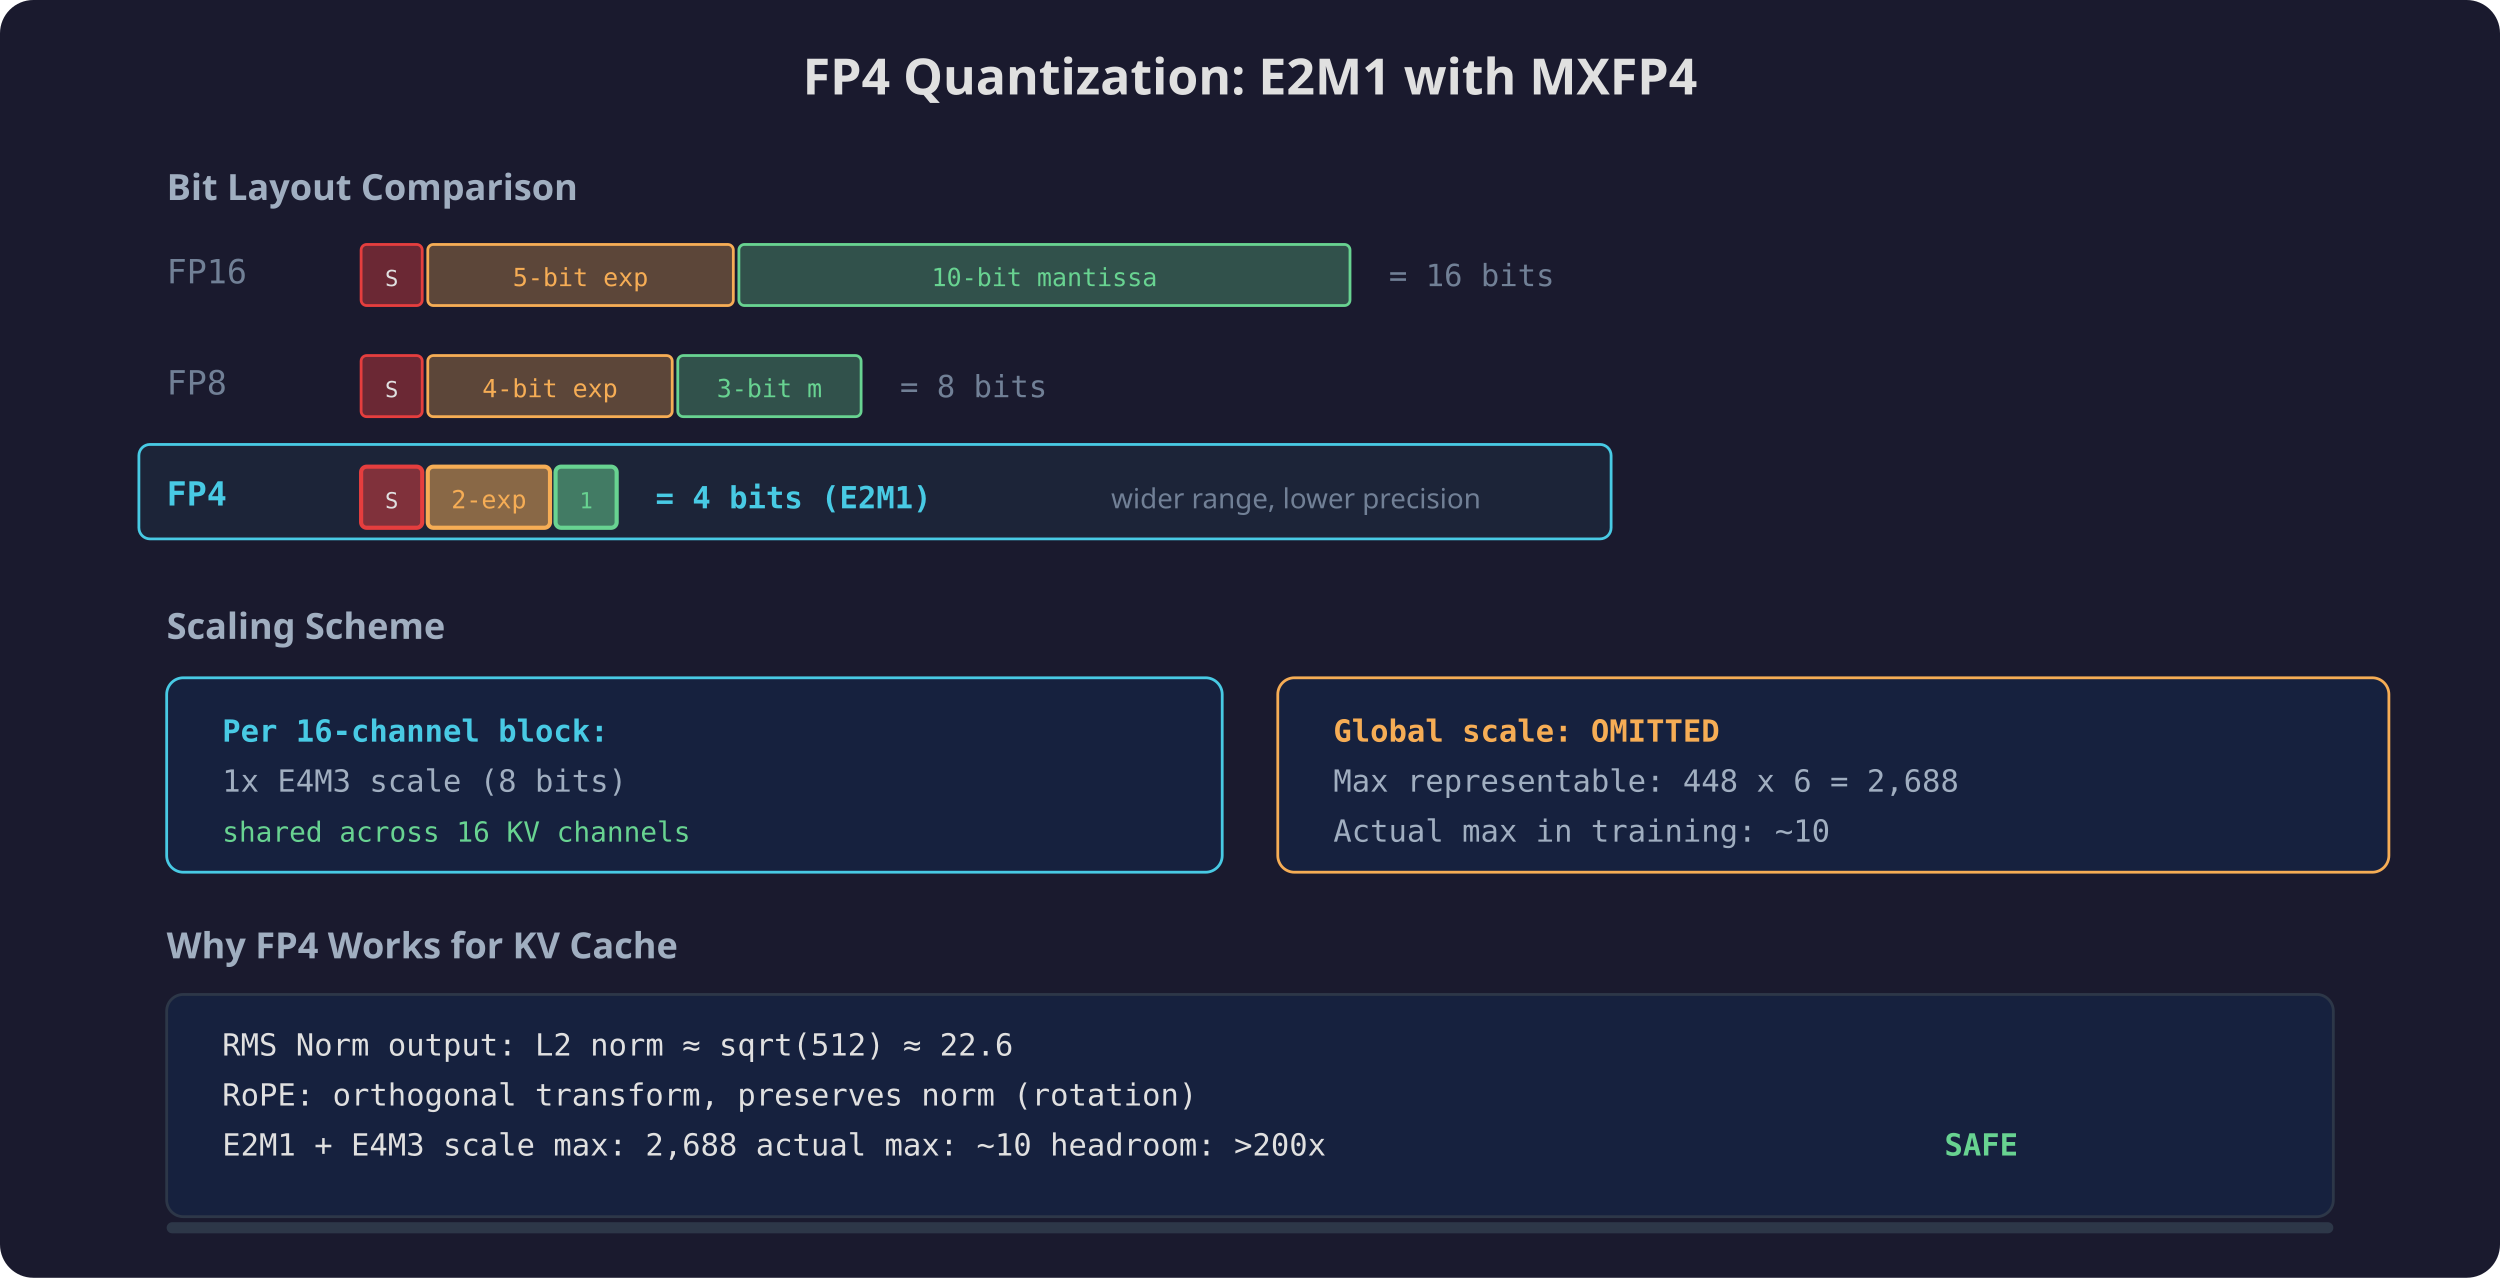
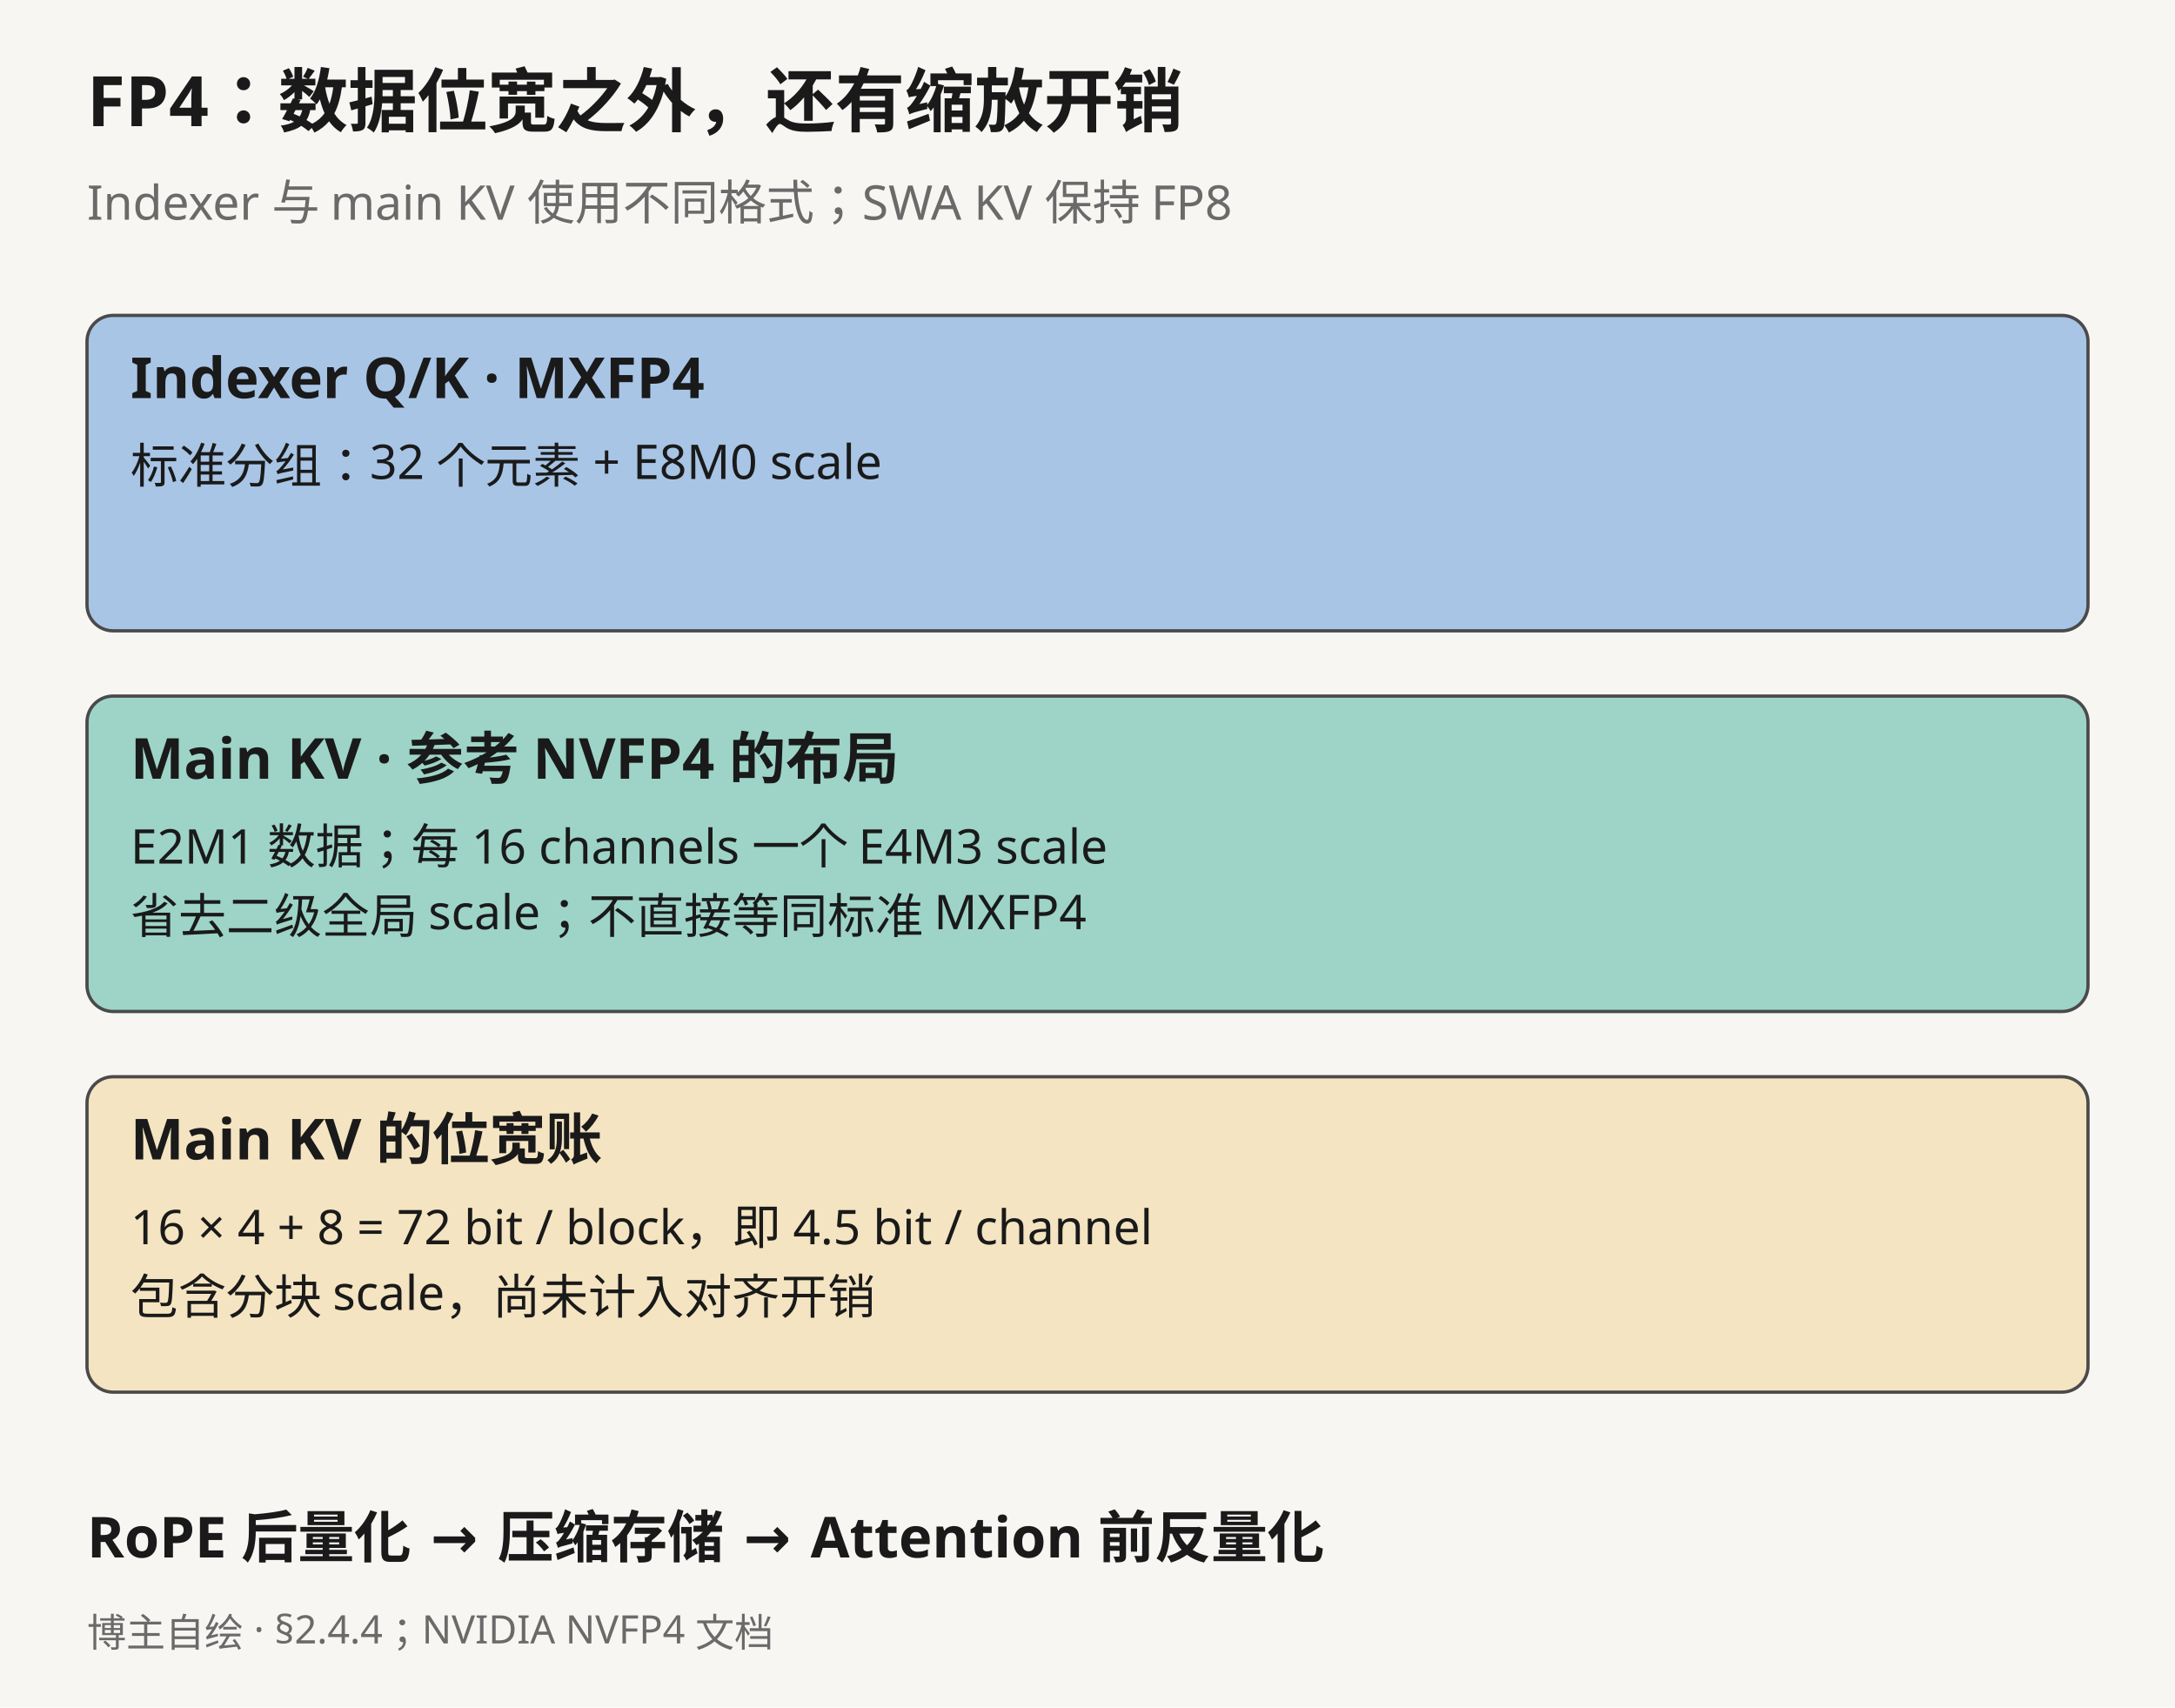
- <svg xmlns="http://www.w3.org/2000/svg" viewBox="0 0 900 460" width="900" height="460">
-   <rect width="900" height="460" rx="12" fill="#1a1a2e" />
-   <text x="450" y="34" text-anchor="middle" fill="#e0e0e0" font-family="system-ui, sans-serif" font-size="18" font-weight="600">FP4 Quantization: E2M1 with MXFP4</text>
-   <text x="60" y="72" fill="#a0aec0" font-family="system-ui, sans-serif" font-size="13" font-weight="600">Bit Layout Comparison</text>
-   <text x="60" y="102" fill="#718096" font-family="monospace" font-size="12">FP16</text>
-   <rect x="130" y="88" width="22" height="22" rx="2" fill="#e53e3e" fill-opacity="0.4" stroke="#e53e3e" stroke-width="1" />
-   <text x="141" y="103" text-anchor="middle" fill="#e0e0e0" font-family="monospace" font-size="8">S</text>
-   <rect x="154" y="88" width="110" height="22" rx="2" fill="#f6ad55" fill-opacity="0.3" stroke="#f6ad55" stroke-width="1" />
-   <text x="209" y="103" text-anchor="middle" fill="#f6ad55" font-family="monospace" font-size="9">5-bit exp</text>
-   <rect x="266" y="88" width="220" height="22" rx="2" fill="#68d391" fill-opacity="0.3" stroke="#68d391" stroke-width="1" />
-   <text x="376" y="103" text-anchor="middle" fill="#68d391" font-family="monospace" font-size="9">10-bit mantissa</text>
-   <text x="500" y="103" fill="#718096" font-family="monospace" font-size="11">= 16 bits</text>
-   <text x="60" y="142" fill="#718096" font-family="monospace" font-size="12">FP8</text>
-   <rect x="130" y="128" width="22" height="22" rx="2" fill="#e53e3e" fill-opacity="0.4" stroke="#e53e3e" stroke-width="1" />
-   <text x="141" y="143" text-anchor="middle" fill="#e0e0e0" font-family="monospace" font-size="8">S</text>
-   <rect x="154" y="128" width="88" height="22" rx="2" fill="#f6ad55" fill-opacity="0.3" stroke="#f6ad55" stroke-width="1" />
-   <text x="198" y="143" text-anchor="middle" fill="#f6ad55" font-family="monospace" font-size="9">4-bit exp</text>
-   <rect x="244" y="128" width="66" height="22" rx="2" fill="#68d391" fill-opacity="0.3" stroke="#68d391" stroke-width="1" />
-   <text x="277" y="143" text-anchor="middle" fill="#68d391" font-family="monospace" font-size="9">3-bit m</text>
-   <text x="324" y="143" fill="#718096" font-family="monospace" font-size="11">= 8 bits</text>
-   <rect x="50" y="160" width="530" height="34" rx="4" fill="#48cae4" fill-opacity="0.06" stroke="#48cae4" stroke-width="1" />
-   <text x="60" y="182" fill="#48cae4" font-family="monospace" font-size="12" font-weight="700">FP4</text>
-   <rect x="130" y="168" width="22" height="22" rx="2" fill="#e53e3e" fill-opacity="0.5" stroke="#e53e3e" stroke-width="1.5" />
-   <text x="141" y="183" text-anchor="middle" fill="#e0e0e0" font-family="monospace" font-size="8">S</text>
-   <rect x="154" y="168" width="44" height="22" rx="2" fill="#f6ad55" fill-opacity="0.5" stroke="#f6ad55" stroke-width="1.5" />
-   <text x="176" y="183" text-anchor="middle" fill="#f6ad55" font-family="monospace" font-size="9">2-exp</text>
-   <rect x="200" y="168" width="22" height="22" rx="2" fill="#68d391" fill-opacity="0.5" stroke="#68d391" stroke-width="1.5" />
-   <text x="211" y="183" text-anchor="middle" fill="#68d391" font-family="monospace" font-size="8">1</text>
-   <text x="236" y="183" fill="#48cae4" font-family="monospace" font-size="11" font-weight="600">= 4 bits (E2M1)</text>
-   <text x="400" y="183" fill="#718096" font-family="system-ui, sans-serif" font-size="10">wider range, lower precision</text>
-   <text x="60" y="230" fill="#a0aec0" font-family="system-ui, sans-serif" font-size="13" font-weight="600">Scaling Scheme</text>
-   <rect x="60" y="244" width="380" height="70" rx="6" fill="#16213e" stroke="#48cae4" stroke-width="1" />
-   <text x="80" y="267" fill="#48cae4" font-family="monospace" font-size="11" font-weight="600">Per 16-channel block:</text>
-   <text x="80" y="285" fill="#a0aec0" font-family="monospace" font-size="11">1x E4M3 scale (8 bits)</text>
-   <text x="80" y="303" fill="#68d391" font-family="monospace" font-size="10">shared across 16 KV channels</text>
-   <rect x="460" y="244" width="400" height="70" rx="6" fill="#16213e" stroke="#f6ad55" stroke-width="1" />
-   <text x="480" y="267" fill="#f6ad55" font-family="monospace" font-size="11" font-weight="600">Global scale: OMITTED</text>
-   <text x="480" y="285" fill="#a0aec0" font-family="monospace" font-size="11">Max representable: 448 x 6 = 2,688</text>
-   <text x="480" y="303" fill="#a0aec0" font-family="monospace" font-size="11">Actual max in training:      ~10</text>
-   <text x="60" y="345" fill="#a0aec0" font-family="system-ui, sans-serif" font-size="13" font-weight="600">Why FP4 Works for KV Cache</text>
-   <rect x="60" y="358" width="780" height="80" rx="6" fill="#16213e" stroke="#2d3748" stroke-width="1" />
-   <text x="80" y="380" fill="#e0e0e0" font-family="monospace" font-size="11">RMS Norm output: L2 norm ≈ sqrt(512) ≈ 22.6</text>
-   <text x="80" y="398" fill="#e0e0e0" font-family="monospace" font-size="11">RoPE: orthogonal transform, preserves norm (rotation)</text>
-   <text x="80" y="416" fill="#e0e0e0" font-family="monospace" font-size="11">E2M1 + E4M3 scale max: 2,688   actual max: ~10   headroom: &gt;200x</text>
-   <text x="700" y="416" fill="#68d391" font-family="monospace" font-size="11" font-weight="700">SAFE</text>
-   <rect x="60" y="440" width="780" height="4" rx="2" fill="#2d3748" />
+ <svg xmlns="http://www.w3.org/2000/svg" viewBox="0 0 1000 785" role="img" aria-labelledby="title desc">
+   <defs>
+     <marker id="arrow" markerWidth="8" markerHeight="8" refX="8" refY="4" orient="auto">
+       <path d="M0 0 L8 4 L0 8 Z" fill="#5a5a5a" />
+     </marker>
+   </defs>
+   <style>text {font-family: "PingFang SC", "Microsoft YaHei", sans-serif;}</style>
+   <rect width="1000" height="785" fill="#f8f6f3" />
+   <text x="40" y="58" font-size="32" font-weight="600" text-anchor="start" fill="#1a1a1a">FP4：数据位宽之外，还有缩放开销</text>
+   <text x="40" y="101" font-size="22" font-weight="400" text-anchor="start" fill="#6a6a6a">Indexer 与 main KV 使用不同格式；SWA KV 保持 FP8</text>
+   <rect x="40" y="145" width="920" height="145" rx="12" fill="#a8c5e6" stroke="#4a4a4a" stroke-width="1.5" />
+   <text x="60" y="183" font-size="26" font-weight="600" text-anchor="start" fill="#1a1a1a">Indexer Q/K · MXFP4</text>
+   <text x="60" y="222" font-size="22" font-weight="400" text-anchor="start" fill="#1a1a1a">标准分组：32 个元素 + E8M0 scale</text>
+   <rect x="40" y="320" width="920" height="145" rx="12" fill="#9dd4c7" stroke="#4a4a4a" stroke-width="1.5" />
+   <text x="60" y="358" font-size="26" font-weight="600" text-anchor="start" fill="#1a1a1a">Main KV · 参考 NVFP4 的布局</text>
+   <text x="60" y="397" font-size="22" font-weight="400" text-anchor="start" fill="#1a1a1a">E2M1 数据；每 16 channels 一个 E4M3 scale</text>
+   <text x="60" y="429" font-size="22" font-weight="400" text-anchor="start" fill="#1a1a1a">省去二级全局 scale；不直接等同标准 MXFP4</text>
+   <rect x="40" y="495" width="920" height="145" rx="12" fill="#f4e4c1" stroke="#4a4a4a" stroke-width="1.5" />
+   <text x="60" y="533" font-size="26" font-weight="600" text-anchor="start" fill="#1a1a1a">Main KV 的位宽账</text>
+   <text x="60" y="572" font-size="22" font-weight="400" text-anchor="start" fill="#1a1a1a">16 × 4 + 8 = 72 bit / block，即 4.5 bit / channel</text>
+   <text x="60" y="604" font-size="22" font-weight="400" text-anchor="start" fill="#1a1a1a">包含分块 scale，尚未计入对齐开销</text>
+   <text x="40" y="716" font-size="26" font-weight="600" text-anchor="start" fill="#1a1a1a">RoPE 后量化 → 压缩存储 → Attention 前反量化</text>
+   <text x="40" y="757" font-size="18" font-weight="400" text-anchor="start" fill="#6a6a6a">博主自绘 · §2.4.4；NVIDIA NVFP4 文档</text>
</svg>
